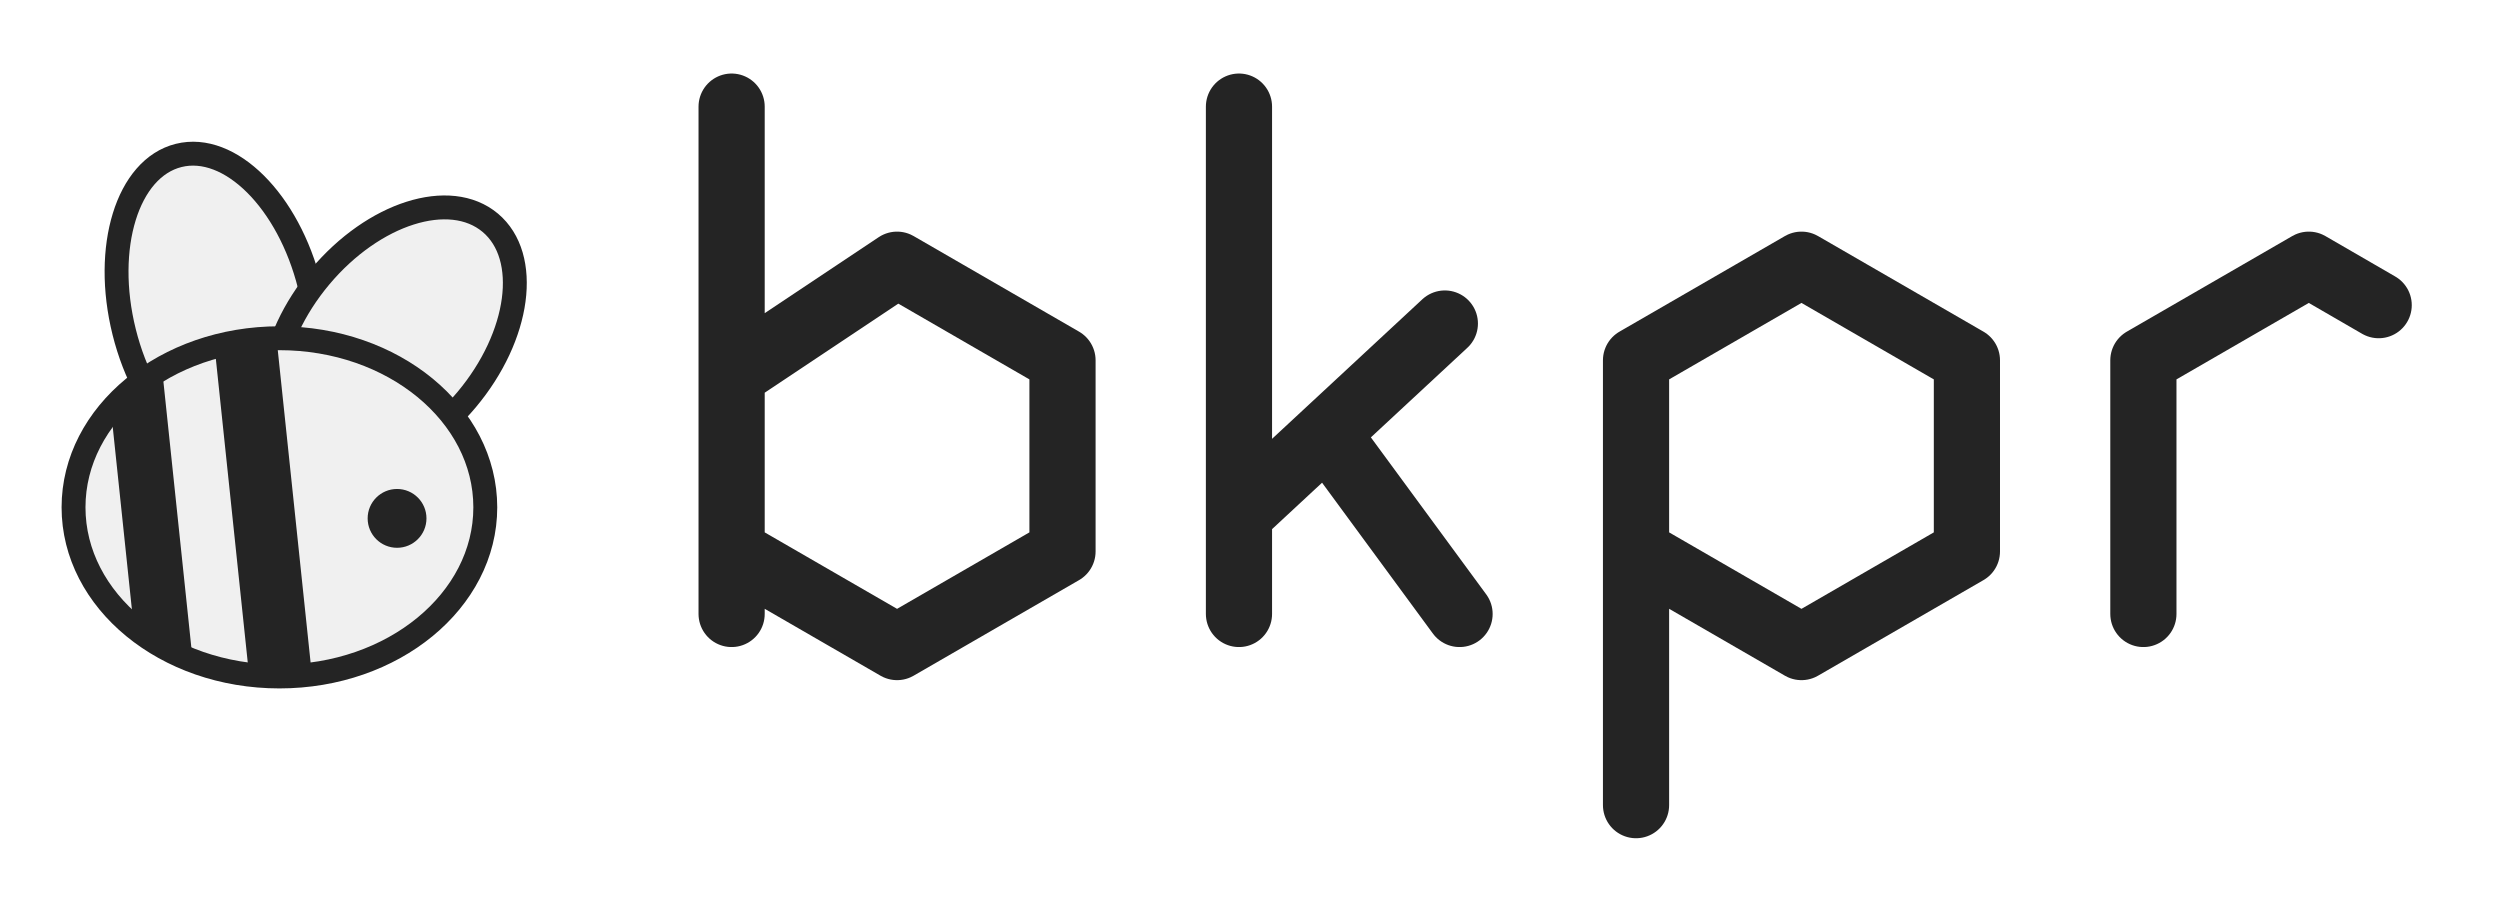
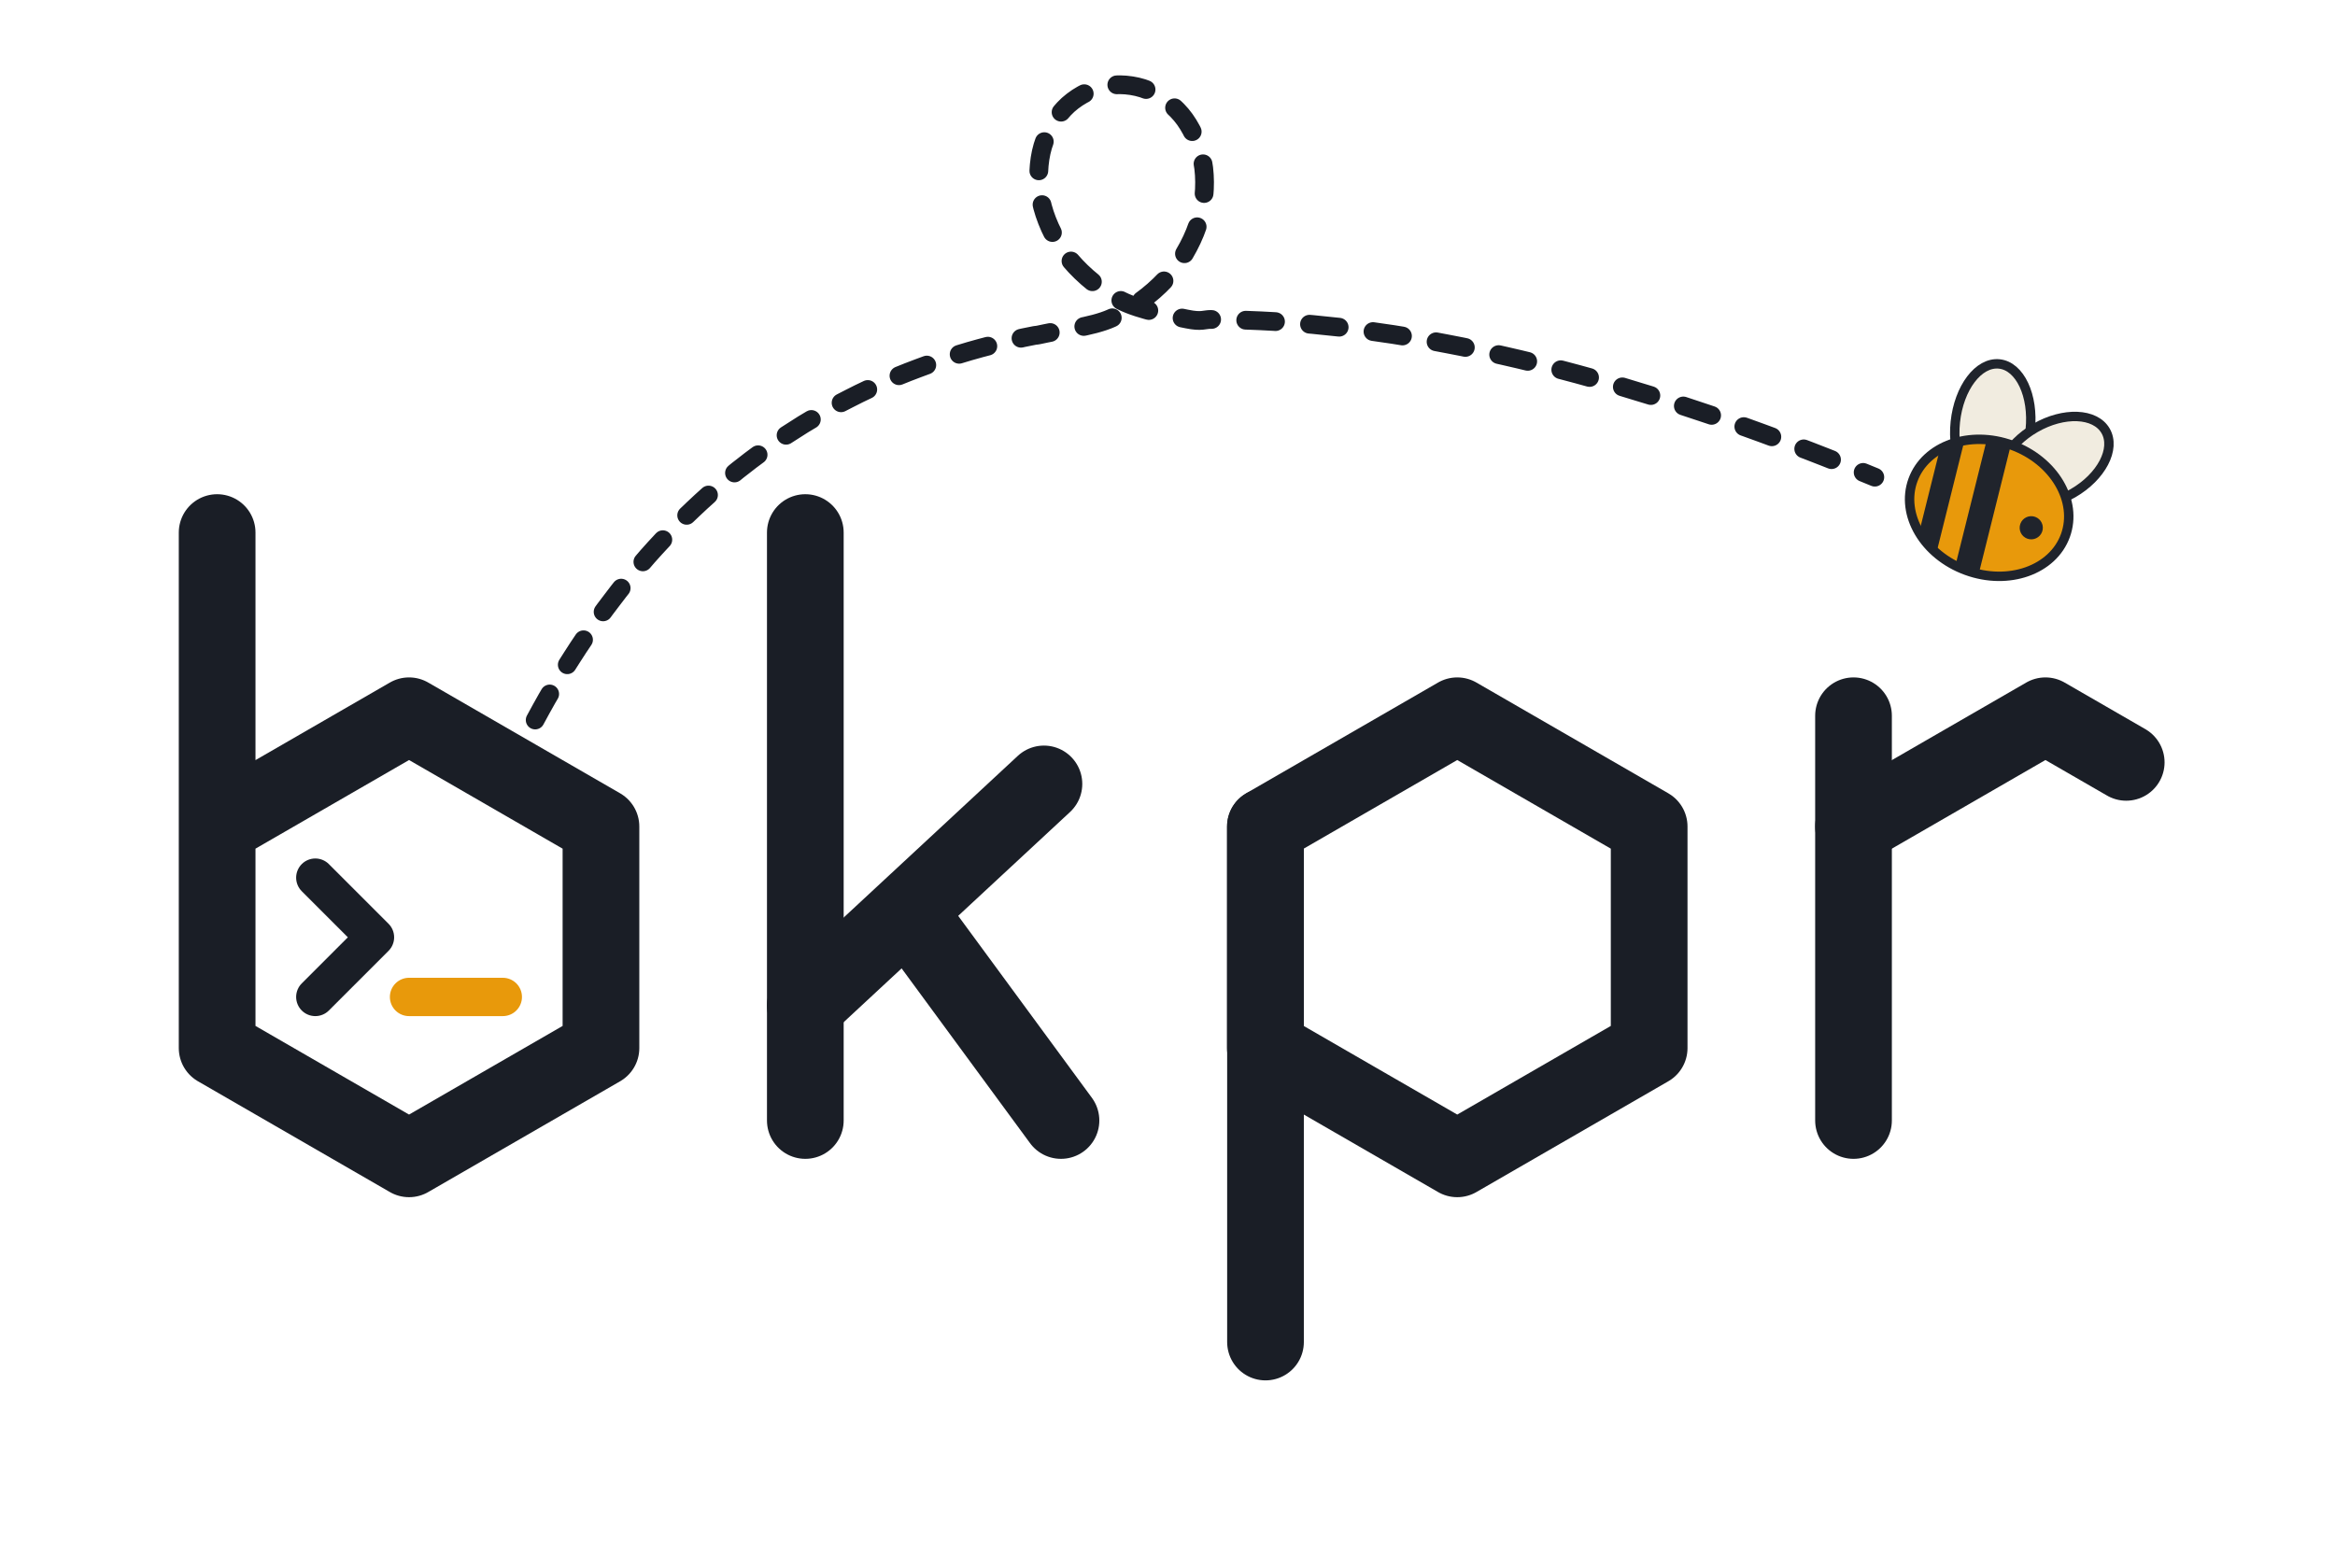
- <svg xmlns="http://www.w3.org/2000/svg" viewBox="0 0 340 124" width="680" height="248" role="img" aria-labelledby="title">
-   <g transform="translate(38 64) scale(5)">
+ <svg xmlns="http://www.w3.org/2000/svg" viewBox="6 -48 274 184" width="548" height="368" role="img" aria-labelledby="title">
+   <path d="M31.48 14.5 V75 L54 88 L76.52 75 V49 L54 36 L31.48 49" fill="none" stroke="#1A1E26" stroke-width="9" stroke-linecap="round" stroke-linejoin="round" />
+   <path d="M43 55 l7 7 l-7 7" fill="none" stroke="#1A1E26" stroke-width="4.5" stroke-linecap="round" stroke-linejoin="round" />
+   <path d="M54 69 H65" stroke="#E8990B" stroke-width="4.5" stroke-linecap="round" />
+   <g fill="none" stroke="#1A1E26" stroke-linecap="round" stroke-linejoin="round">
+     <path d="M100.5 14.5 V83.5 M154.5 49 V109.5 M223.5 36 V83.5" stroke-width="9" />
+     <path d="M100.5 70 L128.5 44 M112.5 59 L130.5 83.5" stroke-width="9" />
+     <polygon points="177,36 199.52,49 199.52,75 177,88 154.48,75 154.48,49" stroke-width="9" />
+     <path d="M223.5 49 L246.02 36 L255.5 41.47" stroke-width="9" />
+   </g>
+   <path d="M68.8 36.5 C68.92 36.29 69.26 35.65 69.49 35.23 C69.72 34.81 69.96 34.4 70.19 33.98 C70.43 33.57 70.67 33.16 70.91 32.75 C71.15 32.35 71.39 31.94 71.63 31.54 C71.87 31.14 72.12 30.74 72.36 30.34 C72.61 29.94 72.86 29.55 73.11 29.16 C73.36 28.77 73.61 28.38 73.86 28 C74.11 27.61 74.37 27.23 74.63 26.85 C74.88 26.47 75.14 26.1 75.4 25.73 C75.66 25.35 75.92 24.98 76.19 24.61 C76.45 24.25 76.71 23.88 76.98 23.52 C77.25 23.16 77.52 22.8 77.79 22.45 C78.06 22.09 78.33 21.74 78.6 21.39 C78.88 21.04 79.15 20.69 79.43 20.34 C79.71 20 79.99 19.66 80.27 19.32 C80.55 18.98 80.83 18.65 81.12 18.31 C81.4 17.98 81.69 17.65 81.97 17.32 C82.26 17 82.55 16.67 82.84 16.35 C83.13 16.03 83.43 15.71 83.72 15.4 C84.02 15.08 84.31 14.77 84.61 14.46 C84.91 14.15 85.21 13.84 85.51 13.54 C85.81 13.23 86.12 12.93 86.42 12.63 C86.73 12.34 87.03 12.04 87.34 11.75 C87.65 11.46 87.96 11.17 88.27 10.88 C88.58 10.59 88.9 10.31 89.21 10.03 C89.53 9.75 89.85 9.47 90.16 9.19 C90.48 8.92 90.8 8.65 91.13 8.38 C91.45 8.11 91.77 7.84 92.1 7.58 C92.42 7.31 92.75 7.05 93.08 6.8 C93.41 6.54 93.74 6.28 94.07 6.03 C94.41 5.78 94.74 5.53 95.08 5.28 C95.41 5.04 95.75 4.79 96.09 4.55 C96.43 4.31 96.77 4.08 97.12 3.84 C97.46 3.61 97.8 3.37 98.15 3.14 C98.5 2.92 98.85 2.69 99.2 2.47 C99.55 2.24 99.9 2.02 100.25 1.8 C100.61 1.59 100.96 1.37 101.32 1.16 C101.67 0.95 102.03 0.74 102.39 0.53 C102.75 0.33 103.12 0.13 103.48 -0.07 C103.84 -0.27 104.21 -0.47 104.58 -0.67 C104.95 -0.86 105.31 -1.05 105.69 -1.24 C106.06 -1.43 106.43 -1.62 106.8 -1.8 C107.18 -1.98 107.55 -2.16 107.93 -2.34 C108.31 -2.52 108.69 -2.69 109.07 -2.86 C109.45 -3.03 109.83 -3.2 110.22 -3.37 C110.6 -3.53 110.99 -3.7 111.38 -3.86 C111.77 -4.02 112.16 -4.17 112.55 -4.33 C112.94 -4.48 113.33 -4.63 113.73 -4.78 C114.12 -4.93 114.52 -5.07 114.92 -5.22 C115.32 -5.36 115.72 -5.5 116.12 -5.64 C116.52 -5.77 116.93 -5.91 117.33 -6.04 C117.74 -6.17 118.14 -6.3 118.55 -6.42 C118.96 -6.55 119.37 -6.67 119.78 -6.79 C120.2 -6.91 120.61 -7.02 121.03 -7.14 C121.44 -7.25 121.86 -7.36 122.28 -7.47 C122.7 -7.58 123.12 -7.68 123.54 -7.79 C123.97 -7.89 124.39 -7.99 124.82 -8.08 C125.24 -8.18 125.67 -8.27 126.1 -8.37 C126.53 -8.46 126.96 -8.54 127.4 -8.63 C127.83 -8.71 127.19 -8.54 128.7 -8.87 C130.21 -9.21 134.09 -9.61 136.43 -10.66 C138.77 -11.71 141.06 -13.39 142.74 -15.19 C144.43 -17 145.78 -19.34 146.53 -21.52 C147.29 -23.7 147.5 -26.19 147.25 -28.27 C147 -30.34 146.13 -32.45 145.04 -33.98 C143.95 -35.5 142.29 -36.77 140.69 -37.42 C139.1 -38.07 137.11 -38.23 135.48 -37.86 C133.84 -37.49 132.07 -36.52 130.86 -35.23 C129.64 -33.94 128.6 -32.05 128.18 -30.13 C127.76 -28.21 127.76 -25.83 128.34 -23.72 C128.91 -21.6 130.07 -19.28 131.61 -17.44 C133.16 -15.61 135.32 -13.85 137.6 -12.7 C139.88 -11.56 143.53 -10.93 145.28 -10.56 C147.02 -10.2 147.35 -10.52 148.06 -10.51 C148.77 -10.49 149.03 -10.5 149.52 -10.49 C150.01 -10.48 150.5 -10.47 150.99 -10.46 C151.48 -10.45 151.98 -10.43 152.47 -10.41 C152.97 -10.4 153.46 -10.37 153.96 -10.35 C154.46 -10.32 154.96 -10.3 155.47 -10.27 C155.97 -10.24 156.47 -10.2 156.98 -10.17 C157.48 -10.13 157.99 -10.09 158.5 -10.05 C159.01 -10.01 159.52 -9.96 160.03 -9.92 C160.55 -9.87 161.06 -9.82 161.58 -9.76 C162.09 -9.71 162.61 -9.65 163.13 -9.6 C163.65 -9.54 164.17 -9.47 164.7 -9.41 C165.22 -9.34 165.74 -9.28 166.27 -9.21 C166.8 -9.13 167.33 -9.06 167.86 -8.98 C168.39 -8.91 168.92 -8.83 169.45 -8.75 C169.99 -8.66 170.52 -8.58 171.06 -8.49 C171.6 -8.4 172.13 -8.31 172.68 -8.22 C173.22 -8.12 173.76 -8.03 174.3 -7.93 C174.85 -7.83 175.39 -7.73 175.94 -7.62 C176.49 -7.52 177.04 -7.41 177.59 -7.3 C178.14 -7.19 178.69 -7.07 179.24 -6.96 C179.8 -6.84 180.36 -6.72 180.91 -6.6 C181.47 -6.47 182.03 -6.35 182.59 -6.22 C183.15 -6.09 183.72 -5.96 184.28 -5.83 C184.85 -5.69 185.41 -5.56 185.98 -5.42 C186.55 -5.28 187.12 -5.13 187.69 -4.99 C188.26 -4.84 188.84 -4.69 189.41 -4.54 C189.99 -4.39 190.56 -4.24 191.14 -4.08 C191.72 -3.92 192.3 -3.76 192.88 -3.6 C193.47 -3.44 194.05 -3.27 194.63 -3.1 C195.22 -2.93 195.81 -2.76 196.4 -2.59 C196.99 -2.41 197.58 -2.23 198.17 -2.05 C198.76 -1.87 199.36 -1.69 199.95 -1.51 C200.55 -1.32 201.15 -1.13 201.74 -0.94 C202.34 -0.75 202.95 -0.55 203.55 -0.35 C204.15 -0.16 204.76 0.04 205.36 0.25 C205.97 0.45 206.58 0.66 207.19 0.86 C207.8 1.07 208.41 1.29 209.02 1.5 C209.63 1.72 210.25 1.93 210.87 2.15 C211.48 2.37 212.1 2.6 212.72 2.82 C213.34 3.05 213.96 3.28 214.59 3.51 C215.21 3.74 215.84 3.98 216.46 4.22 C217.09 4.45 217.72 4.69 218.35 4.94 C218.98 5.18 219.61 5.43 220.25 5.68 C220.88 5.93 221.52 6.18 222.15 6.43 C222.79 6.69 223.43 6.95 224.07 7.21 C224.71 7.47 225.68 7.87 226 8" fill="none" stroke="#1A1E26" stroke-width="2.2" stroke-dasharray="3.5 4" stroke-linecap="round" />
+   <g transform="translate(240 10) rotate(20) scale(1.7)">
    <defs>
      <clipPath id="body">
        <ellipse cx="0" cy="1" rx="5.6" ry="4.6" />
      </clipPath>
    </defs>
-     <g fill="#F0F0F0" stroke="#242424" stroke-width="0.65">
+     <g fill="#F1ECE0" stroke="#20242C" stroke-width="0.65">
      <ellipse cx="-1.7" cy="-4.4" rx="2.6" ry="4.3" transform="rotate(-14 -1.7 -4.4)" />
      <ellipse cx="3.1" cy="-3.6" rx="2.6" ry="4.1" transform="rotate(40 3.1 -3.6)" />
    </g>
-     <ellipse cx="0" cy="1" rx="5.6" ry="4.6" fill="#F0F0F0" stroke="#242424" stroke-width="0.65" />
-     <g fill="#242424" clip-path="url(#body)">
+     <ellipse cx="0" cy="1" rx="5.6" ry="4.6" fill="#E8990B" stroke="#20242C" stroke-width="0.65" />
+     <g fill="#20242C" clip-path="url(#body)">
      <rect x="-4.3" y="-5" width="1.5" height="12" transform="rotate(-6 -3.55 1)" />
      <rect x="-1.3" y="-5" width="1.7" height="12" transform="rotate(-6 -0.45 1)" />
      <circle cx="3.2" cy="1.3" r="0.8" />
    </g>
  </g>
-   <g fill="none" stroke="#242424" stroke-linecap="round" stroke-linejoin="round" stroke-width="9" transform="translate(68)">
-     <path d="M31.5 14.5 V83.5 M31.5 51 L54 36 L76.5 49 V75 L54 88 L31.5 75" />
-     <path d="M100.5 14.5 V83.5 M100.5 70 L128.5 44 M112.5 59 L130.5 83.5" />
-     <path d="M154.5 49 V109.5 M154.5 49 L177 36 L199.5 49 V75 L177 88 L154.5 75" />
-     <path d="M223.5 83.5 V49 L246 36 L255.5 41.5" />
-   </g>
</svg>
